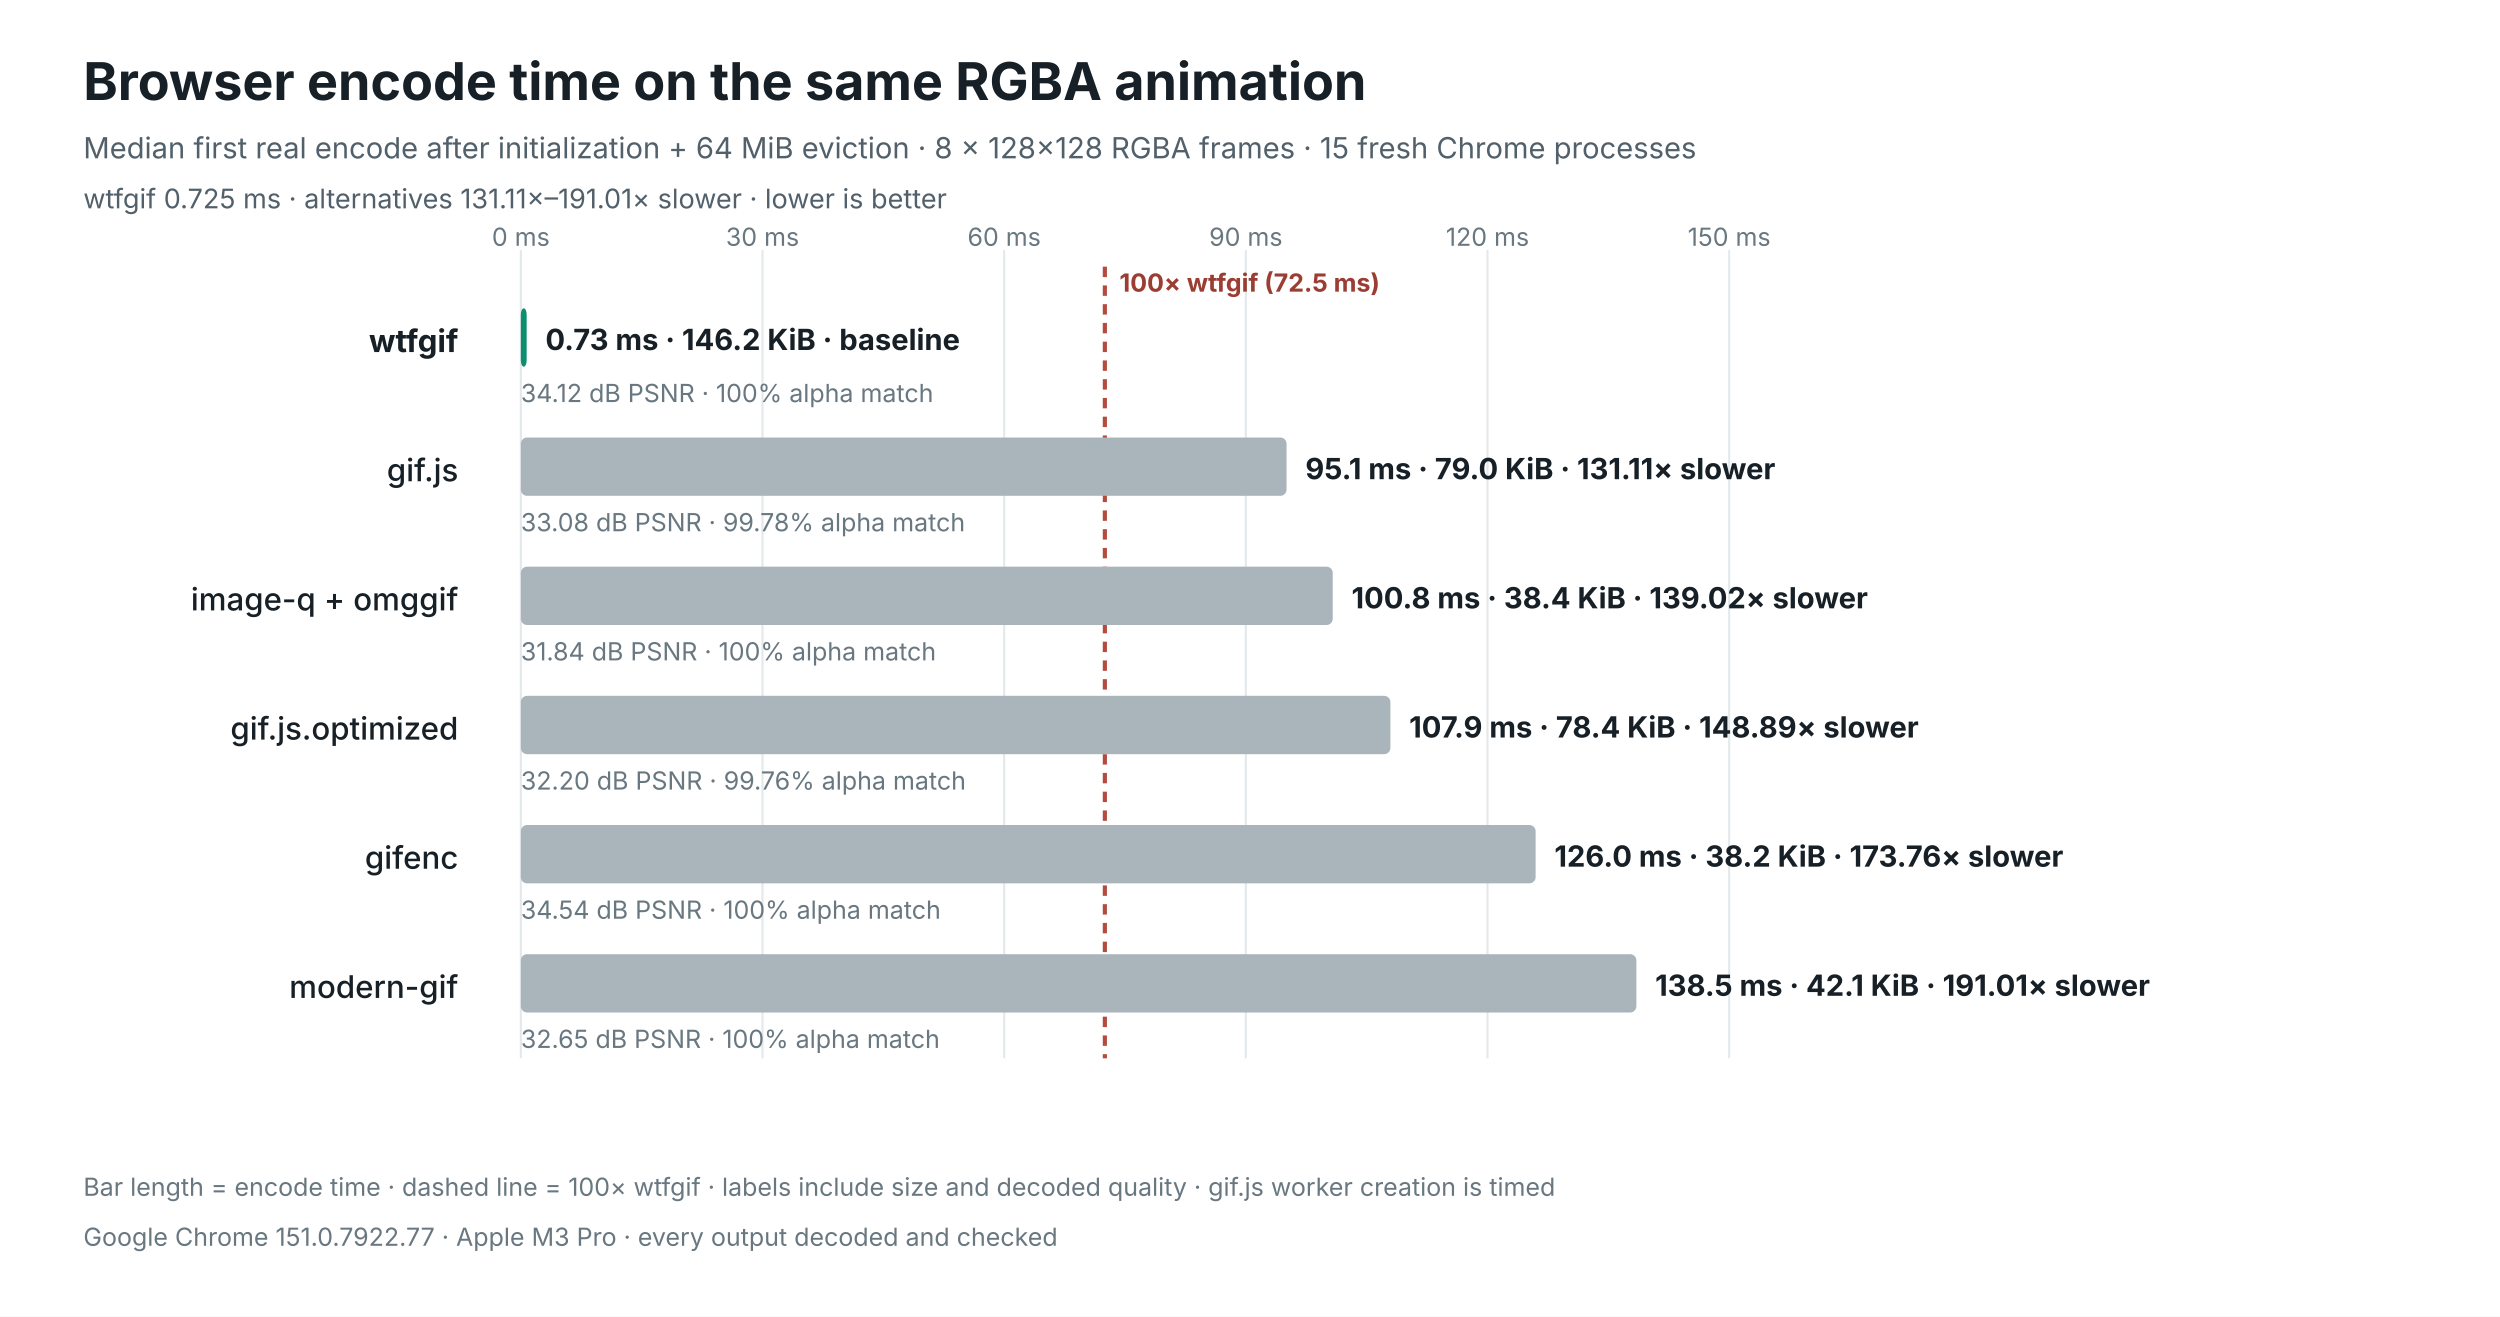
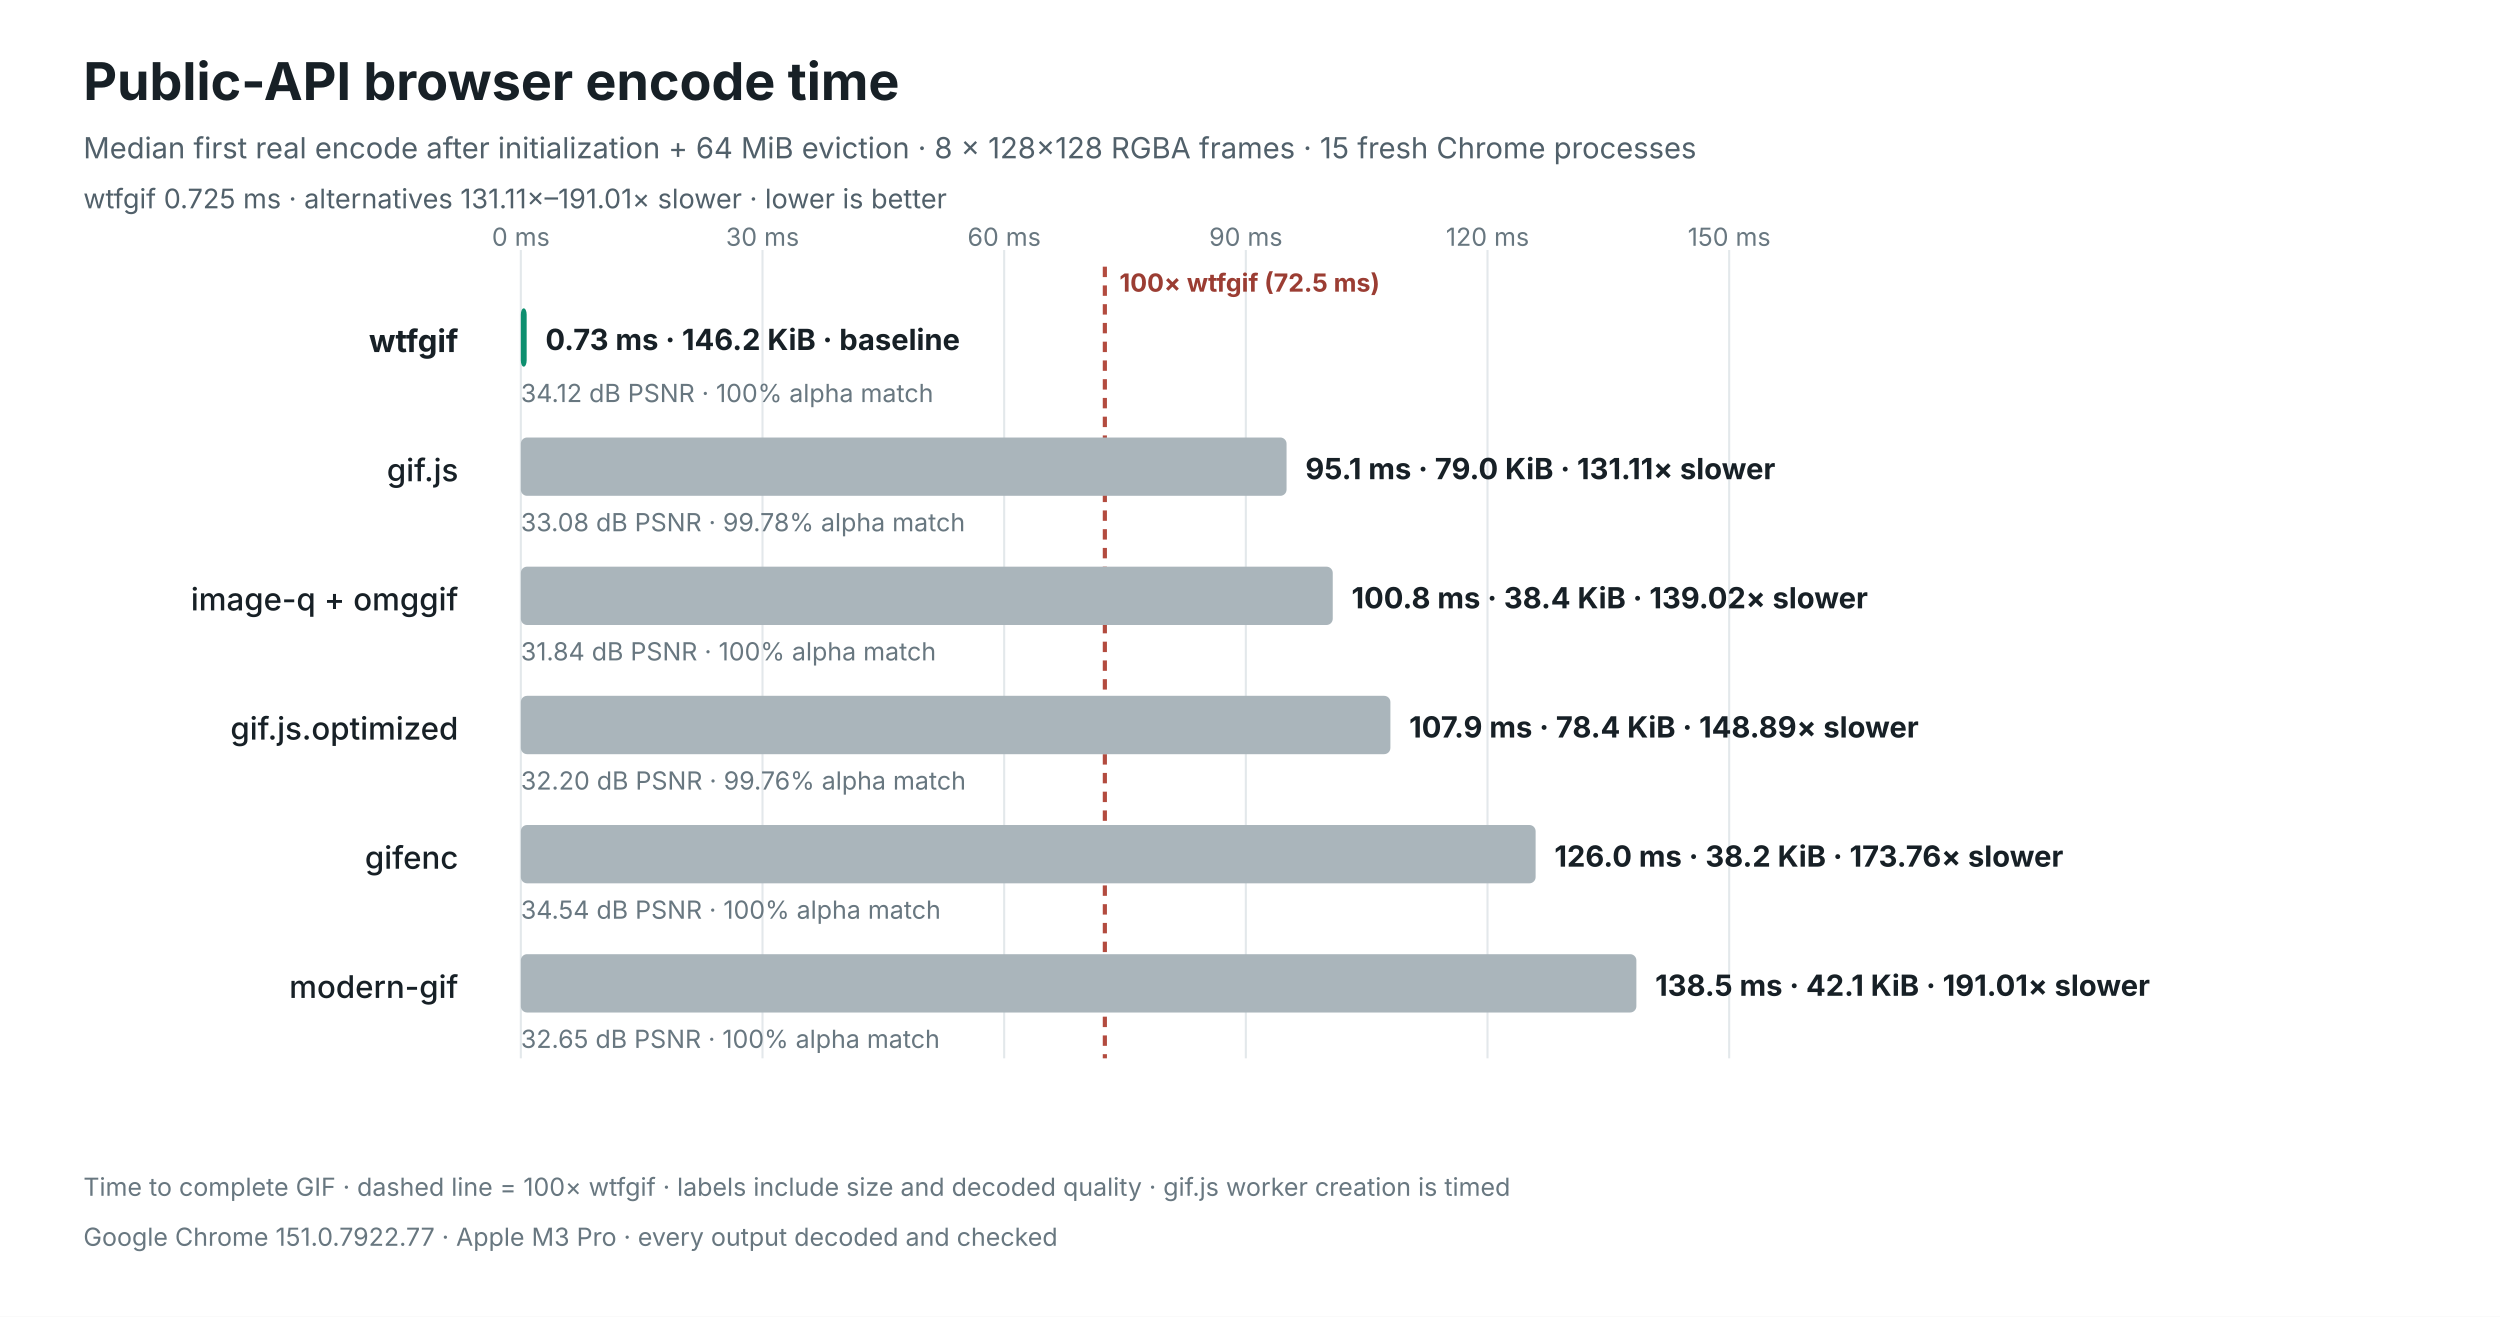
<svg xmlns="http://www.w3.org/2000/svg" width="1200" height="632" viewBox="0 0 1200 632" role="img" aria-labelledby="title desc">
  <rect width="100%" height="100%" fill="#ffffff" />
  <g font-family="ui-sans-serif, -apple-system, BlinkMacSystemFont, Segoe UI, sans-serif" fill="#172026">
-     <text x="40" y="48" font-size="25" font-weight="700">Browser encode time on the same RGBA animation</text>
+     <text x="40" y="48" font-size="25" font-weight="700">Public-API browser encode time</text>
    <text x="40" y="76" font-size="14" fill="#51606a">Median first real encode after initialization + 64 MiB eviction · 8 × 128×128 RGBA frames · 15 fresh Chrome processes</text>
    <text x="40" y="100" font-size="13" fill="#51606a">wtfgif 0.725 ms · alternatives 131.11×–191.01× slower · lower is better</text>
    <line x1="250" y1="120" x2="250" y2="508" stroke="#e3e8eb" stroke-width="1" />
    <text x="250" y="118" text-anchor="middle" font-size="12" fill="#687780">0 ms</text>
    <line x1="366" y1="120" x2="366" y2="508" stroke="#e3e8eb" stroke-width="1" />
    <text x="366" y="118" text-anchor="middle" font-size="12" fill="#687780">30 ms</text>
    <line x1="482" y1="120" x2="482" y2="508" stroke="#e3e8eb" stroke-width="1" />
    <text x="482" y="118" text-anchor="middle" font-size="12" fill="#687780">60 ms</text>
    <line x1="598" y1="120" x2="598" y2="508" stroke="#e3e8eb" stroke-width="1" />
    <text x="598" y="118" text-anchor="middle" font-size="12" fill="#687780">90 ms</text>
    <line x1="714" y1="120" x2="714" y2="508" stroke="#e3e8eb" stroke-width="1" />
    <text x="714" y="118" text-anchor="middle" font-size="12" fill="#687780">120 ms</text>
    <line x1="830" y1="120" x2="830" y2="508" stroke="#e3e8eb" stroke-width="1" />
    <text x="830" y="118" text-anchor="middle" font-size="12" fill="#687780">150 ms</text>
    <line x1="530.33" y1="128" x2="530.33" y2="508" stroke="#b34b3f" stroke-width="2" stroke-dasharray="5 4" />
    <text x="537.33" y="140" font-size="12" font-weight="700" fill="#9b3d33">100× wtfgif (72.5 ms)</text>
    <text x="220" y="169" text-anchor="end" font-size="15" font-weight="700">wtfgif</text>
    <rect x="250" y="148" width="2.8" height="28" rx="3" fill="#0d8f6f" />
    <text x="261.8" y="168" text-anchor="start" font-size="14" font-weight="700" fill="#172026">0.73 ms · 146.2 KiB · baseline</text>
    <text x="250" y="193" font-size="12" fill="#687780">34.12 dB PSNR · 100% alpha match</text>
    <text x="220" y="231" text-anchor="end" font-size="15" font-weight="500">gif.js</text>
    <rect x="250" y="210" width="367.55" height="28" rx="3" fill="#aab5bb" />
    <text x="626.55" y="230" text-anchor="start" font-size="14" font-weight="700" fill="#172026">95.1 ms · 79.0 KiB · 131.11× slower</text>
    <text x="250" y="255" font-size="12" fill="#687780">33.08 dB PSNR · 99.78% alpha match</text>
    <text x="220" y="293" text-anchor="end" font-size="15" font-weight="500">image-q + omggif</text>
    <rect x="250" y="272" width="389.72" height="28" rx="3" fill="#aab5bb" />
    <text x="648.72" y="292" text-anchor="start" font-size="14" font-weight="700" fill="#172026">100.8 ms · 38.4 KiB · 139.02× slower</text>
    <text x="250" y="317" font-size="12" fill="#687780">31.84 dB PSNR · 100% alpha match</text>
    <text x="220" y="355" text-anchor="end" font-size="15" font-weight="500">gif.js.optimized</text>
    <rect x="250" y="334" width="417.39" height="28" rx="3" fill="#aab5bb" />
    <text x="676.39" y="354" text-anchor="start" font-size="14" font-weight="700" fill="#172026">107.9 ms · 78.4 KiB · 148.89× slower</text>
    <text x="250" y="379" font-size="12" fill="#687780">32.20 dB PSNR · 99.76% alpha match</text>
    <text x="220" y="417" text-anchor="end" font-size="15" font-weight="500">gifenc</text>
    <rect x="250" y="396" width="487.1" height="28" rx="3" fill="#aab5bb" />
    <text x="746.1" y="416" text-anchor="start" font-size="14" font-weight="700" fill="#172026">126.0 ms · 38.2 KiB · 173.76× slower</text>
    <text x="250" y="441" font-size="12" fill="#687780">34.54 dB PSNR · 100% alpha match</text>
    <text x="220" y="479" text-anchor="end" font-size="15" font-weight="500">modern-gif</text>
    <rect x="250" y="458" width="535.46" height="28" rx="3" fill="#aab5bb" />
    <text x="794.46" y="478" text-anchor="start" font-size="14" font-weight="700" fill="#172026">138.5 ms · 42.1 KiB · 191.01× slower</text>
    <text x="250" y="503" font-size="12" fill="#687780">32.65 dB PSNR · 100% alpha match</text>
-     <text x="40" y="574" font-size="12" fill="#687780">Bar length = encode time · dashed line = 100× wtfgif · labels include size and decoded quality · gif.js worker creation is timed</text>
+     <text x="40" y="574" font-size="12" fill="#687780">Time to complete GIF · dashed line = 100× wtfgif · labels include size and decoded quality · gif.js worker creation is timed</text>
    <text x="40" y="598" font-size="12" fill="#687780">Google Chrome 151.0.7922.77 · Apple M3 Pro · every output decoded and checked</text>
  </g>
</svg>
